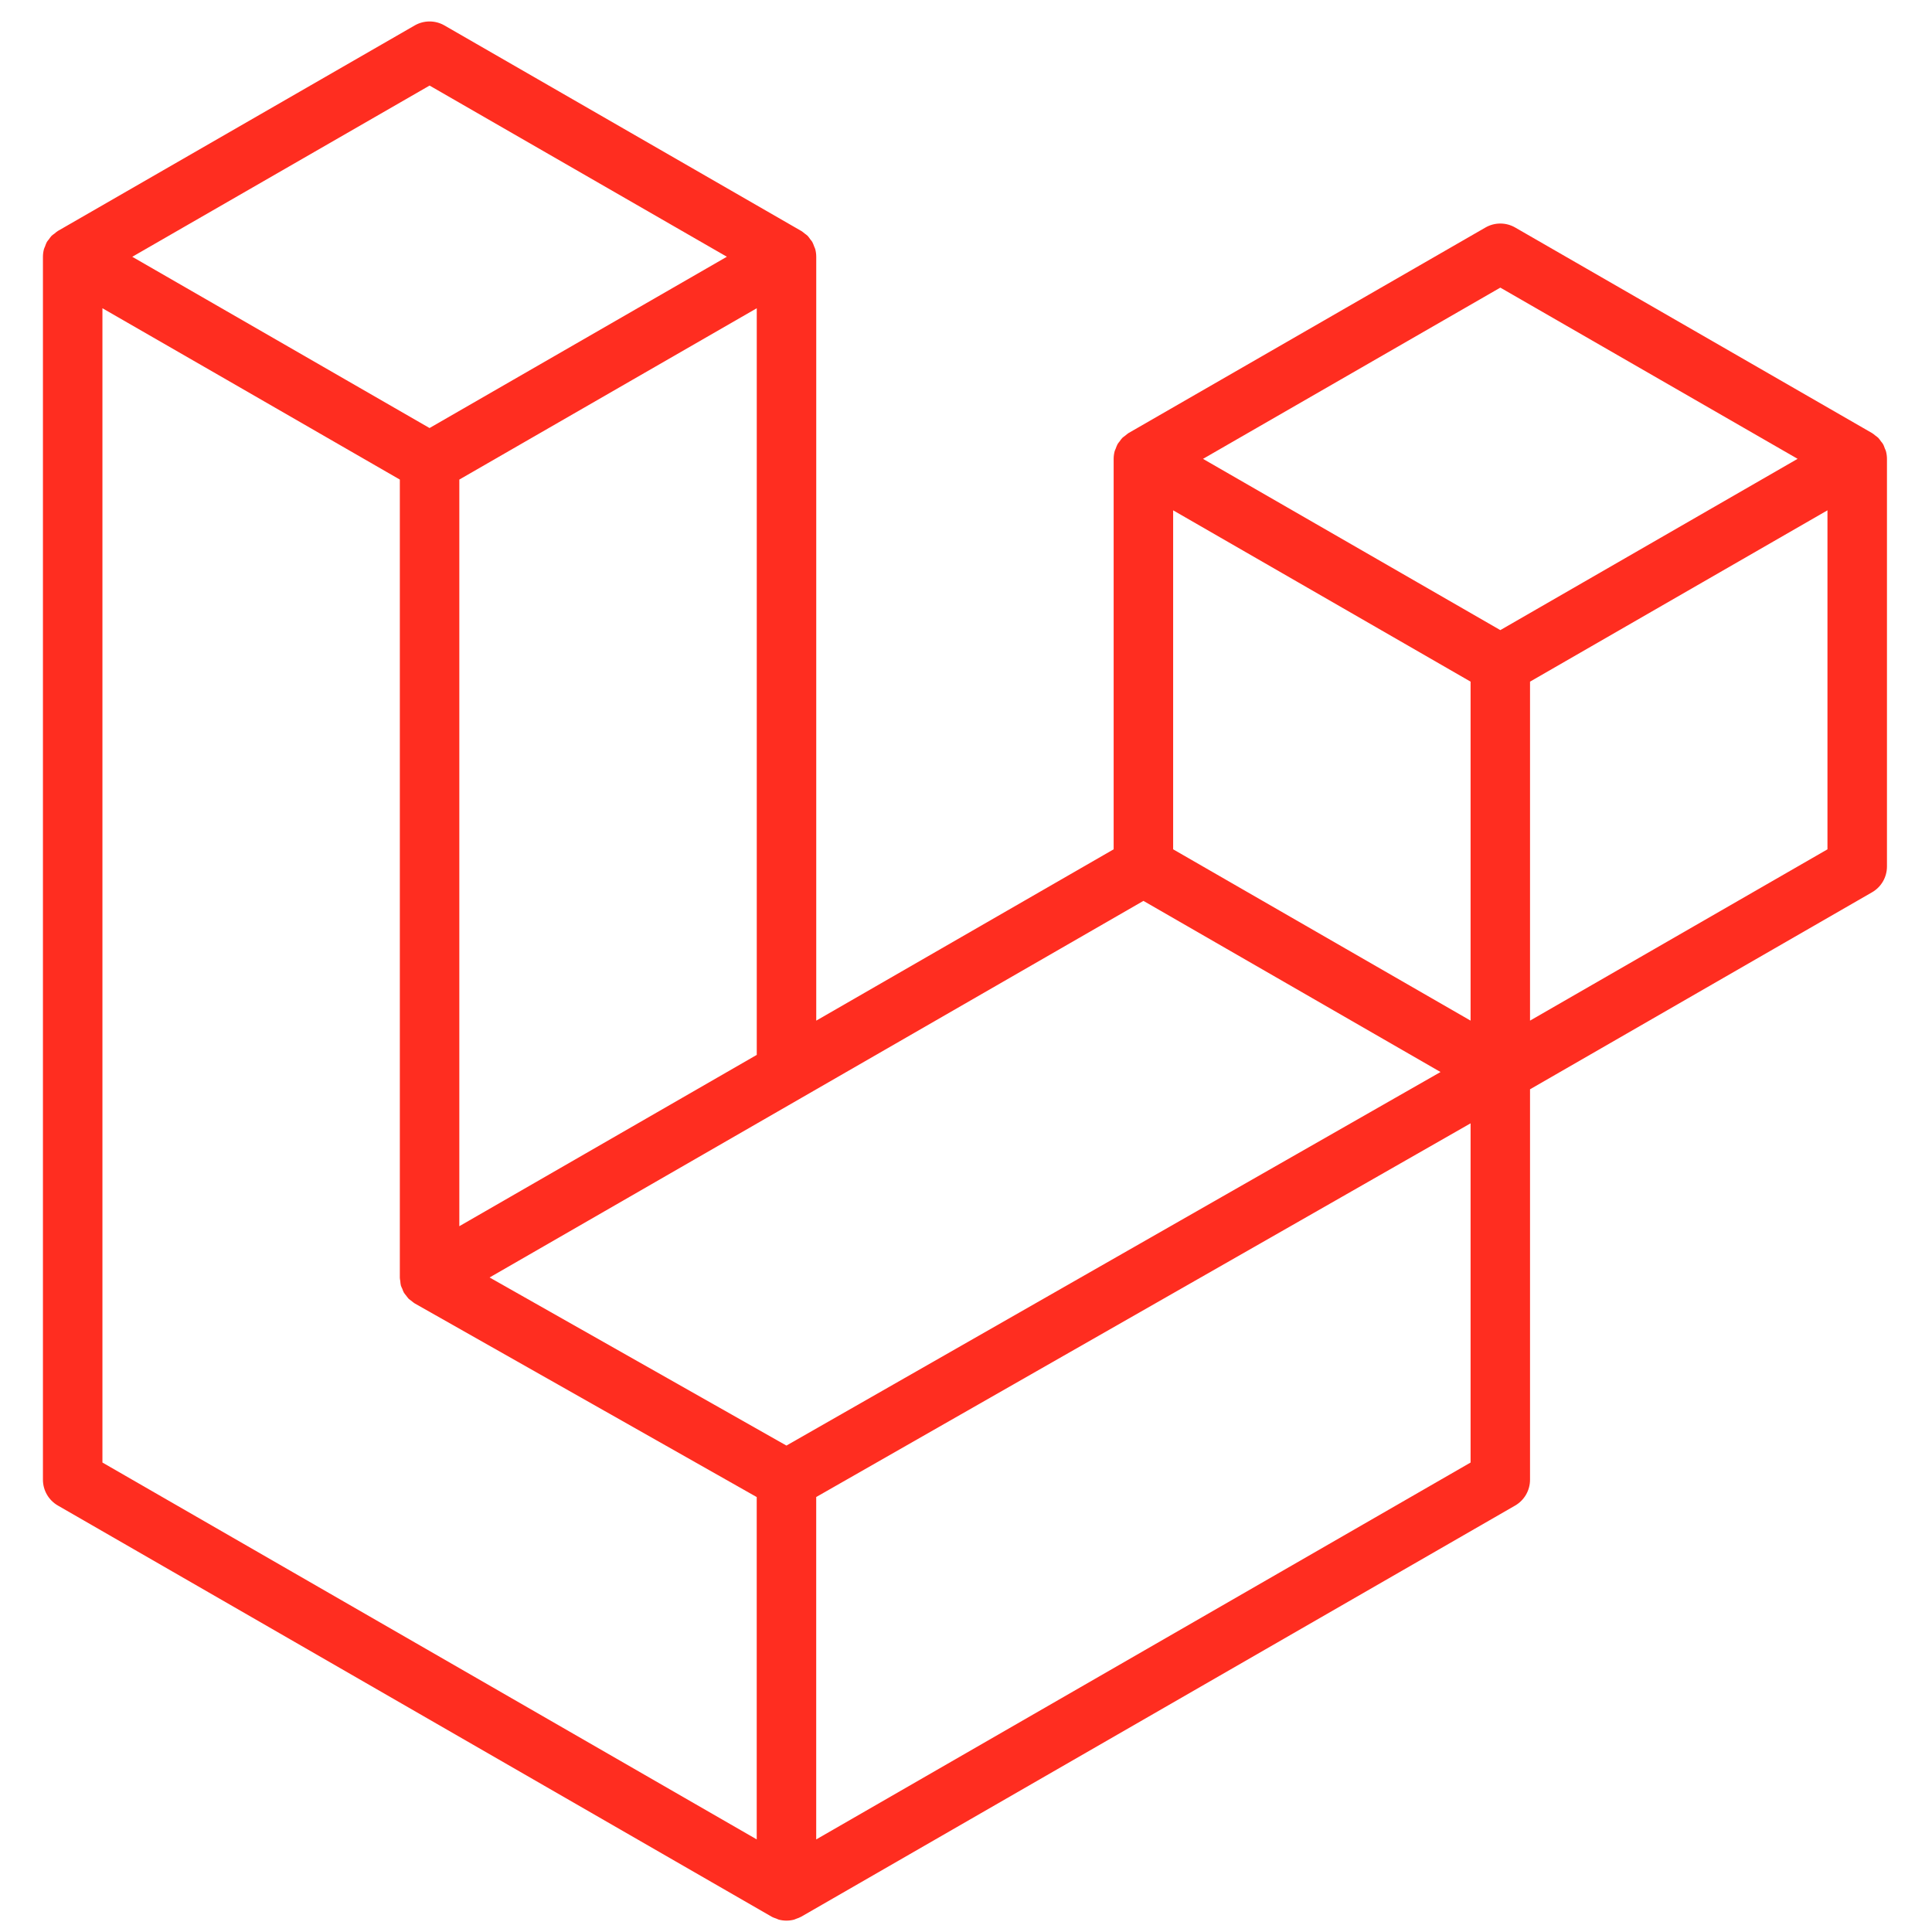
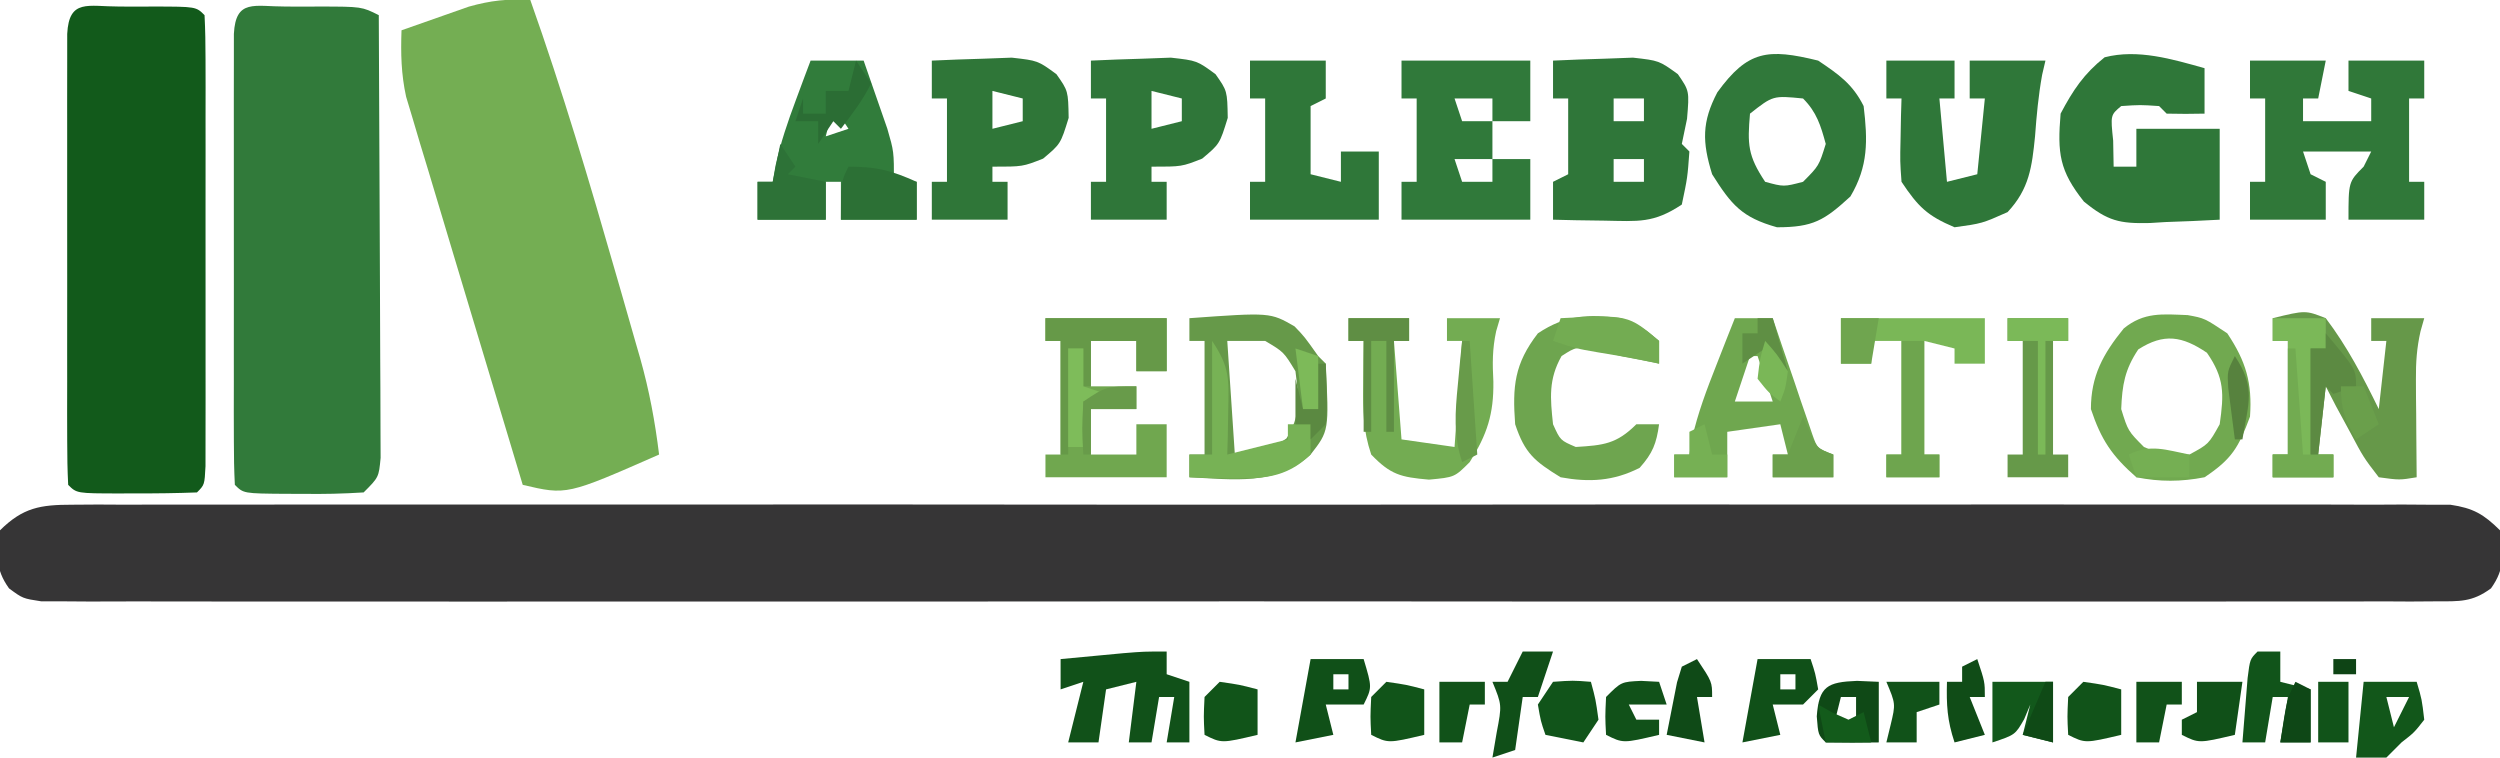
- <svg xmlns="http://www.w3.org/2000/svg" width="166" height="166" viewBox="0 0 166 166" fill="none">
-   <path fill-rule="evenodd" clip-rule="evenodd" d="M162.041 38.759C162.099 38.977 162.129 39.201 162.13 39.426V74.452C162.13 74.902 162.011 75.344 161.786 75.733C161.561 76.122 161.237 76.444 160.847 76.668L131.462 93.594V127.141C131.462 128.054 130.977 128.897 130.186 129.357L68.847 164.683C68.707 164.763 68.554 164.814 68.401 164.868C68.343 164.887 68.289 164.922 68.228 164.938C67.8 165.051 67.349 165.051 66.92 164.938C66.85 164.919 66.786 164.881 66.719 164.855C66.579 164.804 66.432 164.76 66.298 164.683L4.972 129.357C4.583 129.133 4.259 128.81 4.034 128.421C3.808 128.032 3.69 127.591 3.689 127.141L3.689 22.063C3.689 21.834 3.721 21.61 3.779 21.393C3.798 21.32 3.843 21.253 3.868 21.179C3.916 21.045 3.961 20.908 4.031 20.783C4.079 20.7 4.149 20.633 4.206 20.557C4.28 20.454 4.347 20.349 4.433 20.26C4.506 20.186 4.602 20.132 4.685 20.068C4.778 19.992 4.861 19.909 4.966 19.848L35.633 2.185C36.022 1.961 36.462 1.844 36.91 1.844C37.358 1.844 37.798 1.961 38.186 2.185L68.851 19.848H68.857C68.959 19.912 69.045 19.992 69.138 20.065C69.221 20.129 69.313 20.186 69.387 20.257C69.476 20.349 69.54 20.454 69.616 20.557C69.671 20.633 69.744 20.7 69.789 20.783C69.862 20.911 69.904 21.045 69.955 21.179C69.98 21.253 70.025 21.32 70.044 21.396C70.103 21.614 70.133 21.838 70.133 22.063V87.694L95.686 72.974V39.423C95.686 39.2 95.718 38.973 95.775 38.759C95.798 38.683 95.839 38.615 95.865 38.542C95.916 38.408 95.96 38.271 96.031 38.146C96.079 38.063 96.149 37.996 96.203 37.92C96.279 37.818 96.343 37.712 96.433 37.623C96.506 37.549 96.599 37.495 96.681 37.431C96.777 37.355 96.86 37.272 96.962 37.211L127.633 19.548C128.021 19.324 128.461 19.206 128.91 19.206C129.358 19.206 129.798 19.324 130.186 19.548L160.85 37.211C160.959 37.275 161.042 37.355 161.137 37.428C161.217 37.492 161.31 37.549 161.383 37.62C161.473 37.712 161.536 37.818 161.613 37.92C161.67 37.996 161.741 38.063 161.785 38.146C161.859 38.271 161.9 38.408 161.951 38.542C161.98 38.615 162.021 38.683 162.041 38.759ZM157.018 72.974V43.848L146.287 50.028L131.462 58.568V87.694L157.021 72.974H157.018ZM126.354 125.663V96.518L111.771 104.85L70.13 128.626V158.046L126.354 125.663ZM8.801 26.485V125.663L65.018 158.043V128.629L35.649 112L35.64 111.994L35.627 111.988C35.528 111.93 35.445 111.847 35.353 111.777C35.273 111.713 35.18 111.662 35.11 111.592L35.104 111.582C35.021 111.502 34.963 111.403 34.893 111.314C34.829 111.228 34.753 111.154 34.702 111.065L34.699 111.055C34.641 110.96 34.606 110.845 34.565 110.736C34.523 110.64 34.469 110.551 34.443 110.449C34.411 110.328 34.405 110.197 34.392 110.072C34.379 109.976 34.354 109.881 34.354 109.785V109.778V41.205L19.532 32.662L8.801 26.485ZM36.913 7.35L11.364 22.063L36.907 36.777L62.453 22.06L36.907 7.35H36.913ZM50.2 99.174L65.022 90.637V26.485L54.291 32.665L39.466 41.205V105.357L50.2 99.174ZM128.91 24.713L103.363 39.426L128.91 54.14L154.453 39.423L128.91 24.713ZM126.354 58.568L111.529 50.028L100.798 43.848V72.974L115.619 81.511L126.354 87.694V58.568ZM67.571 124.205L105.042 102.803L123.772 92.109L98.245 77.405L68.854 94.334L42.066 109.762L67.571 124.205Z" fill="#FF2D20" />
+ <svg xmlns="http://www.w3.org/2000/svg" version="1.1" width="330" height="100" viewBox="0 0 330 100" preserveAspectRatio="xMidYMid meet">
+   <path d="M0 0 C1.691 -0.012 1.691 -0.012 3.416 -0.024 C4.654 -0.017 5.893 -0.01 7.169 -0.003 C8.484 -0.008 9.8 -0.013 11.155 -0.018 C14.81 -0.03 18.464 -0.024 22.119 -0.015 C26.059 -0.008 29.999 -0.018 33.939 -0.027 C41.659 -0.04 49.378 -0.037 57.098 -0.028 C63.371 -0.022 69.644 -0.021 75.917 -0.024 C76.809 -0.024 77.7 -0.025 78.619 -0.025 C80.431 -0.026 82.243 -0.027 84.055 -0.028 C101.055 -0.037 118.054 -0.027 135.054 -0.011 C149.647 0.003 164.241 0 178.835 -0.014 C195.773 -0.03 212.71 -0.036 229.648 -0.027 C231.453 -0.026 233.259 -0.025 235.064 -0.024 C235.952 -0.023 236.84 -0.023 237.756 -0.023 C244.023 -0.02 250.29 -0.024 256.556 -0.031 C264.191 -0.04 271.826 -0.038 279.461 -0.022 C283.358 -0.014 287.255 -0.011 291.152 -0.02 C295.372 -0.031 299.592 -0.018 303.812 -0.003 C305.05 -0.01 306.289 -0.017 307.565 -0.024 C308.692 -0.016 309.819 -0.008 310.98 0 C311.955 0 312.929 0.001 313.933 0.001 C316.951 0.445 318.331 1.243 320.49 3.378 C320.944 6.49 321.171 8.425 319.302 11.041 C316.812 12.878 315.149 12.754 312.069 12.755 C310.37 12.767 310.37 12.767 308.637 12.779 C307.387 12.772 306.137 12.765 304.849 12.758 C303.512 12.762 302.176 12.767 300.839 12.773 C297.157 12.785 293.476 12.779 289.794 12.77 C285.827 12.763 281.859 12.773 277.892 12.782 C270.117 12.795 262.342 12.792 254.567 12.783 C248.25 12.777 241.933 12.776 235.615 12.779 C234.268 12.78 234.268 12.78 232.894 12.78 C231.07 12.781 229.246 12.782 227.422 12.783 C210.306 12.792 193.189 12.782 176.072 12.766 C161.375 12.752 146.677 12.755 131.979 12.769 C114.925 12.785 97.871 12.791 80.817 12.782 C79 12.781 77.182 12.78 75.365 12.779 C74.024 12.778 74.024 12.778 72.655 12.778 C66.343 12.775 60.031 12.779 53.719 12.786 C46.03 12.795 38.342 12.793 30.653 12.777 C26.728 12.769 22.802 12.766 18.877 12.776 C15.287 12.784 11.697 12.78 8.107 12.764 C6.186 12.759 4.265 12.768 2.344 12.779 C1.211 12.771 0.078 12.763 -1.089 12.755 C-2.07 12.755 -3.052 12.754 -4.063 12.754 C-6.51 12.378 -6.51 12.378 -8.321 11.041 C-10.19 8.425 -9.964 6.49 -9.51 3.378 C-6.47 0.372 -4.192 0.002 0 0 Z " fill="#363536" transform="translate(9.509811,66.62248)" />
+   <path d="M0 0 C1.119 0.006 1.119 0.006 2.26 0.012 C3.373 0.006 3.373 0.006 4.508 0 C10.069 0.01 10.069 0.01 12.322 1.137 C12.369 9.056 12.404 16.974 12.426 24.893 C12.436 28.57 12.451 32.247 12.473 35.924 C12.495 39.471 12.507 43.017 12.512 46.564 C12.516 47.919 12.523 49.274 12.534 50.628 C12.548 52.522 12.549 54.416 12.549 56.31 C12.554 57.389 12.558 58.468 12.563 59.58 C12.322 62.137 12.322 62.137 10.322 64.137 C7.595 64.308 4.983 64.369 2.26 64.324 C1.514 64.324 0.768 64.323 0 64.322 C-5.537 64.277 -5.537 64.277 -6.678 63.137 C-6.777 61.209 -6.806 59.278 -6.807 57.348 C-6.81 56.11 -6.813 54.872 -6.817 53.596 C-6.815 52.235 -6.813 50.873 -6.811 49.512 C-6.811 48.125 -6.812 46.739 -6.813 45.353 C-6.815 42.444 -6.813 39.536 -6.808 36.627 C-6.802 32.891 -6.806 29.155 -6.812 25.418 C-6.815 22.555 -6.814 19.691 -6.812 16.828 C-6.811 15.45 -6.812 14.072 -6.814 12.694 C-6.817 10.771 -6.812 8.849 -6.807 6.926 C-6.806 5.83 -6.806 4.733 -6.805 3.604 C-6.565 -1.052 -4.078 0.007 0 0 Z " fill="#317A3A" transform="translate(37.67773,0.8632812)" />
+   <path d="M0 0 C4.234 11.927 7.821 24.028 11.312 36.188 C11.537 36.963 11.761 37.738 11.992 38.537 C12.642 40.788 13.285 43.04 13.926 45.293 C14.12 45.965 14.315 46.638 14.515 47.331 C15.705 51.555 16.467 55.656 17 60 C4.801 65.367 4.801 65.367 -1 64 C-3.096 57.066 -5.183 50.129 -7.258 43.189 C-8.223 39.966 -9.19 36.744 -10.164 33.524 C-11.284 29.818 -12.393 26.108 -13.5 22.398 C-14.025 20.673 -14.025 20.673 -14.561 18.913 C-14.881 17.832 -15.201 16.752 -15.531 15.638 C-15.815 14.692 -16.1 13.746 -16.393 12.772 C-17.05 9.773 -17.106 7.061 -17 4 C-15.108 3.324 -13.211 2.659 -11.312 2 C-10.257 1.629 -9.201 1.258 -8.113 0.875 C-5.216 0.061 -2.983 -0.177 0 0 Z " fill="#74AE53" transform="translate(70,0)" />
+   <path d="M0 0 C1.125 0.006 1.125 0.006 2.273 0.012 C3.024 0.008 3.774 0.004 4.547 0 C10.147 0.01 10.147 0.01 11.273 1.137 C11.373 3.064 11.401 4.996 11.403 6.926 C11.406 8.164 11.409 9.402 11.412 10.677 C11.411 12.039 11.409 13.4 11.406 14.762 C11.407 16.148 11.408 17.534 11.409 18.92 C11.411 21.829 11.408 24.738 11.404 27.646 C11.398 31.383 11.401 35.119 11.407 38.855 C11.411 41.719 11.41 44.582 11.407 47.445 C11.407 48.823 11.407 50.201 11.41 51.579 C11.412 53.502 11.408 55.425 11.403 57.348 C11.402 58.444 11.401 59.54 11.4 60.669 C11.273 63.137 11.273 63.137 10.273 64.137 C7.596 64.237 4.95 64.276 2.273 64.262 C1.148 64.268 1.148 64.268 0 64.273 C-5.6 64.263 -5.6 64.263 -6.727 63.137 C-6.826 61.209 -6.855 59.278 -6.856 57.348 C-6.859 56.11 -6.862 54.872 -6.866 53.596 C-6.864 52.235 -6.862 50.873 -6.859 49.512 C-6.86 48.125 -6.861 46.739 -6.862 45.353 C-6.864 42.444 -6.862 39.536 -6.857 36.627 C-6.851 32.891 -6.855 29.155 -6.861 25.418 C-6.864 22.555 -6.863 19.691 -6.86 16.828 C-6.86 15.45 -6.861 14.072 -6.863 12.694 C-6.865 10.771 -6.861 8.849 -6.856 6.926 C-6.855 5.83 -6.854 4.733 -6.854 3.604 C-6.613 -1.07 -4.088 0.007 0 0 Z " fill="#125A1B" transform="translate(15.72656,0.8632812)" />
+   <path d="M0 0 C3.3 0 6.6 0 10 0 C9.67 1.65 9.34 3.3 9 5 C8.34 5 7.68 5 7 5 C7 5.99 7 6.98 7 8 C9.97 8 12.94 8 16 8 C16 7.01 16 6.02 16 5 C15.01 4.67 14.02 4.34 13 4 C13 2.68 13 1.36 13 0 C16.3 0 19.6 0 23 0 C23 1.65 23 3.3 23 5 C22.34 5 21.68 5 21 5 C21 8.63 21 12.26 21 16 C21.66 16 22.32 16 23 16 C23 17.65 23 19.3 23 21 C19.7 21 16.4 21 13 21 C13 16 13 16 15 14 C15.33 13.34 15.66 12.68 16 12 C13.03 12 10.06 12 7 12 C7.33 12.99 7.66 13.98 8 15 C8.66 15.33 9.32 15.66 10 16 C10 17.65 10 19.3 10 21 C6.7 21 3.4 21 0 21 C0 19.35 0 17.7 0 16 C0.66 16 1.32 16 2 16 C2 12.37 2 8.74 2 5 C1.34 5 0.68 5 0 5 C0 3.35 0 1.7 0 0 Z " fill="#307839" transform="translate(297,8)" />
+   <path d="M0 0 C0 1.98 0 3.96 0 6 C-1.666 6.043 -3.334 6.041 -5 6 C-5.33 5.67 -5.66 5.34 -6 5 C-8.5 4.833 -8.5 4.833 -11 5 C-12.416 6.184 -12.416 6.184 -12.062 9.562 C-12.042 10.697 -12.021 11.831 -12 13 C-11.01 13 -10.02 13 -9 13 C-9 11.35 -9 9.7 -9 8 C-5.37 8 -1.74 8 2 8 C2 11.96 2 15.92 2 20 C-0.398 20.136 -2.788 20.234 -5.188 20.312 C-6.198 20.375 -6.198 20.375 -7.229 20.439 C-11.218 20.537 -12.799 20.165 -15.926 17.605 C-19.165 13.537 -19.435 11.223 -19 6 C-17.369 2.912 -15.925 0.734 -13.188 -1.438 C-8.812 -2.563 -4.272 -1.196 0 0 Z " fill="#2F7739" transform="translate(291,9)" />
+   <path d="M0 0 C2.249 -0.108 4.499 -0.186 6.75 -0.25 C8.003 -0.296 9.256 -0.343 10.547 -0.391 C14 0 14 0 16.473 1.785 C18 4 18 4 17.688 7.688 C17.461 8.781 17.234 9.874 17 11 C17.33 11.33 17.66 11.66 18 12 C17.75 15.438 17.75 15.438 17 19 C13.263 21.491 11.255 21.207 6.812 21.125 C5.54 21.107 4.268 21.089 2.957 21.07 C1.981 21.047 1.005 21.024 0 21 C0 19.35 0 17.7 0 16 C0.66 15.67 1.32 15.34 2 15 C2 11.7 2 8.4 2 5 C1.34 5 0.68 5 0 5 C0 3.35 0 1.7 0 0 Z M8 5 C8 5.99 8 6.98 8 8 C9.32 8 10.64 8 12 8 C12 7.01 12 6.02 12 5 C10.68 5 9.36 5 8 5 Z M8 13 C8 13.99 8 14.98 8 16 C9.32 16 10.64 16 12 16 C12 15.01 12 14.02 12 13 C10.68 13 9.36 13 8 13 Z " fill="#2F7639" transform="translate(205,8)" />
+   <path d="M0 0 C5.61 0 11.22 0 17 0 C17 2.64 17 5.28 17 8 C15.35 8 13.7 8 12 8 C12 9.65 12 11.3 12 13 C13.65 13 15.3 13 17 13 C17 15.64 17 18.28 17 21 C11.39 21 5.78 21 0 21 C0 19.35 0 17.7 0 16 C0.66 16 1.32 16 2 16 C2 12.37 2 8.74 2 5 C1.34 5 0.68 5 0 5 C0 3.35 0 1.7 0 0 Z M7 5 C7.33 5.99 7.66 6.98 8 8 C9.32 8 10.64 8 12 8 C12 7.01 12 6.02 12 5 C10.35 5 8.7 5 7 5 Z M7 13 C7.33 13.99 7.66 14.98 8 16 C9.32 16 10.64 16 12 16 C12 15.01 12 14.02 12 13 C10.35 13 8.7 13 7 13 Z " fill="#30793A" transform="translate(185,8)" />
+   <path d="M0 0 C2.706 1.823 4.537 3.075 6 6 C6.544 10.539 6.623 13.954 4.25 17.938 C0.798 21.102 -0.668 22 -5.438 22 C-10.076 20.698 -11.453 19.045 -14 15 C-15.323 10.721 -15.359 8.102 -13.312 4.188 C-9.29 -1.357 -6.656 -1.635 0 0 Z M-9 7 C-9.345 11.053 -9.302 12.548 -7 16 C-4.543 16.667 -4.543 16.667 -2 16 C0.098 13.893 0.098 13.893 1 11 C0.337 8.57 -0.201 6.799 -2 5 C-5.961 4.609 -5.961 4.609 -9 7 Z " fill="#30783A" transform="translate(240,8)" />
+   <path d="M0 0 C2.97 0 5.94 0 9 0 C9 1.65 9 3.3 9 5 C8.34 5 7.68 5 7 5 C7.33 8.63 7.66 12.26 8 16 C9.32 15.67 10.64 15.34 12 15 C12.33 11.7 12.66 8.4 13 5 C12.34 5 11.68 5 11 5 C11 3.35 11 1.7 11 0 C14.3 0 17.6 0 21 0 C20.783 0.928 20.783 0.928 20.562 1.875 C20.069 4.616 19.828 7.228 19.625 10 C19.217 14.033 18.867 16.942 16 20 C12.625 21.5 12.625 21.5 9 22 C5.391 20.476 4.189 19.284 2 16 C1.805 13.301 1.805 13.301 1.875 10.312 C1.893 9.319 1.911 8.325 1.93 7.301 C1.953 6.542 1.976 5.782 2 5 C1.34 5 0.68 5 0 5 C0 3.35 0 1.7 0 0 Z " fill="#2F7739" transform="translate(249,8)" />
+   <path d="M0 0 C2.31 0 4.62 0 7 0 C7.674 1.914 8.339 3.831 9 5.75 C9.371 6.817 9.742 7.885 10.125 8.984 C11 12 11 12 11 16 C11.99 16 12.98 16 14 16 C14 17.65 14 19.3 14 21 C10.7 21 7.4 21 4 21 C4 19.35 4 17.7 4 16 C3.34 16 2.68 16 2 16 C2 17.65 2 19.3 2 21 C-0.97 21 -3.94 21 -7 21 C-7 19.35 -7 17.7 -7 16 C-6.34 16 -5.68 16 -5 16 C-4.878 15.295 -4.755 14.59 -4.629 13.863 C-3.966 10.845 -3.018 8.081 -1.938 5.188 C-1.575 4.212 -1.213 3.236 -0.84 2.23 C-0.424 1.126 -0.424 1.126 0 0 Z M3 6 C2.67 7.32 2.34 8.64 2 10 C2.99 9.67 3.98 9.34 5 9 C4.34 8.01 3.68 7.02 3 6 Z " fill="#317C3B" transform="translate(107,8)" />
+   <path d="M0 0 C2.249 -0.108 4.499 -0.186 6.75 -0.25 C8.003 -0.296 9.256 -0.343 10.547 -0.391 C14 0 14 0 16.449 1.793 C18 4 18 4 18.062 7.562 C17 11 17 11 14.688 12.938 C12 14 12 14 8 14 C8 14.66 8 15.32 8 16 C8.66 16 9.32 16 10 16 C10 17.65 10 19.3 10 21 C6.7 21 3.4 21 0 21 C0 19.35 0 17.7 0 16 C0.66 16 1.32 16 2 16 C2 12.37 2 8.74 2 5 C1.34 5 0.68 5 0 5 C0 3.35 0 1.7 0 0 Z M8 4 C8 5.65 8 7.3 8 9 C9.32 8.67 10.64 8.34 12 8 C12 7.01 12 6.02 12 5 C10.68 4.67 9.36 4.34 8 4 Z " fill="#2F7639" transform="translate(144,8)" />
+   <path d="M0 0 C2.249 -0.108 4.499 -0.186 6.75 -0.25 C8.003 -0.296 9.256 -0.343 10.547 -0.391 C14 0 14 0 16.449 1.793 C18 4 18 4 18.062 7.562 C17 11 17 11 14.688 12.938 C12 14 12 14 8 14 C8 14.66 8 15.32 8 16 C8.66 16 9.32 16 10 16 C10 17.65 10 19.3 10 21 C6.7 21 3.4 21 0 21 C0 19.35 0 17.7 0 16 C0.66 16 1.32 16 2 16 C2 12.37 2 8.74 2 5 C1.34 5 0.68 5 0 5 C0 3.35 0 1.7 0 0 Z M8 4 C8 5.65 8 7.3 8 9 C9.32 8.67 10.64 8.34 12 8 C12 7.01 12 6.02 12 5 C10.68 4.67 9.36 4.34 8 4 Z " fill="#2F7638" transform="translate(123,8)" />
+   <path d="M0 0 C4.316 -1.057 4.316 -1.057 7 0 C9.837 3.746 11.937 7.787 14 12 C14.33 9.03 14.66 6.06 15 3 C14.34 3 13.68 3 13 3 C13 2.01 13 1.02 13 0 C15.31 0 17.62 0 20 0 C19.837 0.575 19.674 1.15 19.506 1.743 C19.01 3.957 18.885 5.847 18.902 8.109 C18.907 9.241 18.907 9.241 18.912 10.395 C18.92 11.172 18.929 11.949 18.938 12.75 C18.942 13.543 18.947 14.336 18.951 15.152 C18.963 17.102 18.981 19.051 19 21 C16.738 21.375 16.738 21.375 14 21 C11.98 18.375 11.98 18.375 10.188 15 C9.583 13.886 8.978 12.773 8.355 11.625 C7.685 10.326 7.685 10.326 7 9 C6.67 11.97 6.34 14.94 6 18 C6.66 18 7.32 18 8 18 C8 18.99 8 19.98 8 21 C5.36 21 2.72 21 0 21 C0 20.01 0 19.02 0 18 C0.66 18 1.32 18 2 18 C2 13.05 2 8.1 2 3 C1.34 3 0.68 3 0 3 C0 2.01 0 1.02 0 0 Z " fill="#669849" transform="translate(300,42)" />
+   <path d="M0 0 C3.3 0 6.6 0 10 0 C10 1.65 10 3.3 10 5 C9.01 5.495 9.01 5.495 8 6 C8 8.97 8 11.94 8 15 C9.32 15.33 10.64 15.66 12 16 C12 14.68 12 13.36 12 12 C13.65 12 15.3 12 17 12 C17 14.97 17 17.94 17 21 C11.39 21 5.78 21 0 21 C0 19.35 0 17.7 0 16 C0.66 16 1.32 16 2 16 C2 12.37 2 8.74 2 5 C1.34 5 0.68 5 0 5 C0 3.35 0 1.7 0 0 Z " fill="#2F7739" transform="translate(165,8)" />
+   <path d="M0 0 C5.28 0 10.56 0 16 0 C16 2.31 16 4.62 16 7 C14.68 7 13.36 7 12 7 C12 5.68 12 4.36 12 3 C10.02 3 8.04 3 6 3 C6 4.98 6 6.96 6 9 C7.98 9 9.96 9 12 9 C12 9.99 12 10.98 12 12 C10.02 12 8.04 12 6 12 C6 13.98 6 15.96 6 18 C7.98 18 9.96 18 12 18 C12 16.68 12 15.36 12 14 C13.32 14 14.64 14 16 14 C16 16.31 16 18.62 16 21 C10.72 21 5.44 21 0 21 C0 20.01 0 19.02 0 18 C0.66 18 1.32 18 2 18 C2 13.05 2 8.1 2 3 C1.34 3 0.68 3 0 3 C0 2.01 0 1.02 0 0 Z " fill="#70A74F" transform="translate(138,42)" />
+   <path d="M0 0 C10.668 -0.766 10.668 -0.766 13.875 1.078 C15.188 2.438 15.188 2.438 17 5 C17.33 5.33 17.66 5.66 18 6 C18.436 14.868 18.436 14.868 16 18 C11.397 22.158 5.82 21.275 0 21 C0 20.01 0 19.02 0 18 C0.66 18 1.32 18 2 18 C2 13.05 2 8.1 2 3 C1.34 3 0.68 3 0 3 C0 2.01 0 1.02 0 0 Z M5 3 C5.33 7.95 5.66 12.9 6 18 C10.627 17.378 10.627 17.378 12.812 15.875 C14.73 12.848 14.428 10.485 14 7 C12.457 4.457 12.457 4.457 10 3 C8.35 3 6.7 3 5 3 Z " fill="#669949" transform="translate(157,42)" />
+   <path d="M0 0 C2.227 0.406 2.227 0.406 5.227 2.406 C7.7 6.116 8.54 8.961 8.227 13.406 C6.724 17.464 5.845 18.994 2.227 21.406 C-0.863 22.008 -3.686 22.024 -6.773 21.406 C-9.998 18.585 -11.424 16.453 -12.773 12.406 C-12.773 8.029 -11.166 5.121 -8.438 1.762 C-5.758 -0.421 -3.34 -0.131 0 0 Z M-6.523 4.531 C-8.304 7.202 -8.645 9.207 -8.773 12.406 C-7.871 15.299 -7.871 15.299 -5.773 17.406 C-2.876 18.653 -2.876 18.653 0.227 18.406 C2.767 17.033 2.767 17.033 4.227 14.406 C4.799 10.396 4.869 8.334 2.539 4.969 C-0.717 2.769 -3.134 2.352 -6.523 4.531 Z " fill="#71A950" transform="translate(288.7734,41.59375)" />
+   <path d="M0 0 C1.65 0 3.3 0 5 0 C5.41 1.216 5.82 2.431 6.242 3.684 C6.786 5.268 7.33 6.853 7.875 8.438 C8.144 9.24 8.414 10.042 8.691 10.869 C8.956 11.633 9.22 12.397 9.492 13.184 C9.854 14.244 9.854 14.244 10.222 15.326 C10.882 17.2 10.882 17.2 13 18 C13 18.99 13 19.98 13 21 C10.36 21 7.72 21 5 21 C5 20.01 5 19.02 5 18 C5.66 18 6.32 18 7 18 C6.67 16.68 6.34 15.36 6 14 C3.69 14.33 1.38 14.66 -1 15 C-1 16.98 -1 18.96 -1 21 C-3.31 21 -5.62 21 -8 21 C-8 20.01 -8 19.02 -8 18 C-7.34 18 -6.68 18 -6 18 C-5.832 16.973 -5.832 16.973 -5.66 15.926 C-4.892 12.523 -3.716 9.433 -2.438 6.188 C-1.755 4.445 -1.755 4.445 -1.059 2.668 C-0.709 1.788 -0.36 0.907 0 0 Z M2 5 C1.34 6.98 0.68 8.96 0 11 C1.65 11 3.3 11 5 11 C4.34 9.02 3.68 7.04 3 5 C2.67 5 2.34 5 2 5 Z " fill="#6FA74F" transform="translate(229,42)" />
+   <path d="M0 0 C2.64 0 5.28 0 8 0 C8 0.99 8 1.98 8 3 C7.34 3 6.68 3 6 3 C6.33 7.29 6.66 11.58 7 16 C9.31 16.33 11.62 16.66 14 17 C14.33 12.38 14.66 7.76 15 3 C14.34 3 13.68 3 13 3 C13 2.01 13 1.02 13 0 C15.31 0 17.62 0 20 0 C19.832 0.57 19.665 1.14 19.492 1.727 C18.984 4.073 18.999 5.985 19.125 8.375 C19.181 12.629 18.313 15.353 16 19 C14 21 14 21 10.625 21.312 C6.885 20.99 5.559 20.657 3 18 C1.905 14.715 1.9 12.263 1.938 8.812 C1.947 7.726 1.956 6.639 1.965 5.52 C1.976 4.688 1.988 3.857 2 3 C1.34 3 0.68 3 0 3 C0 2.01 0 1.02 0 0 Z " fill="#73AC52" transform="translate(178,42)" />
+   <path d="M0 0 C3 1.312 3 1.312 5 3 C5 3.99 5 4.98 5 6 C4.299 5.856 3.598 5.711 2.875 5.562 C1.926 5.377 0.978 5.191 0 5 C-1.031 4.753 -2.062 4.505 -3.125 4.25 C-5.928 3.743 -5.928 3.743 -7.875 5 C-9.612 8.088 -9.371 10.533 -9 14 C-8.039 16.129 -8.039 16.129 -6 17 C-2.353 16.777 -0.616 16.616 2 14 C2.99 14 3.98 14 5 14 C4.65 16.539 4.16 17.821 2.438 19.75 C-1.021 21.524 -4.238 21.687 -8 21 C-11.443 18.876 -12.716 17.851 -14 14 C-14.371 8.996 -14.099 6.017 -11 2 C-7.292 -0.472 -4.299 -0.552 0 0 Z " fill="#6EA54F" transform="translate(214,42)" />
+   <path d="M0 0 C6.27 0 12.54 0 19 0 C19 1.98 19 3.96 19 6 C17.68 6 16.36 6 15 6 C15 5.34 15 4.68 15 4 C13.68 3.67 12.36 3.34 11 3 C11 7.95 11 12.9 11 18 C11.66 18 12.32 18 13 18 C13 18.99 13 19.98 13 21 C10.69 21 8.38 21 6 21 C6 20.01 6 19.02 6 18 C6.66 18 7.32 18 8 18 C8 13.05 8 8.1 8 3 C6.68 3 5.36 3 4 3 C4 3.99 4 4.98 4 6 C2.68 6 1.36 6 0 6 C0 4.02 0 2.04 0 0 Z " fill="#7AB757" transform="translate(243,42)" />
+   <path d="M0 0 C0 0.99 0 1.98 0 3 C0.99 3.33 1.98 3.66 3 4 C3 6.64 3 9.28 3 12 C2.01 12 1.02 12 0 12 C0.33 10.02 0.66 8.04 1 6 C0.34 6 -0.32 6 -1 6 C-1.33 7.98 -1.66 9.96 -2 12 C-2.99 12 -3.98 12 -5 12 C-4.67 9.36 -4.34 6.72 -4 4 C-5.32 4.33 -6.64 4.66 -8 5 C-8.33 7.31 -8.66 9.62 -9 12 C-10.32 12 -11.64 12 -13 12 C-12.34 9.36 -11.68 6.72 -11 4 C-11.99 4.33 -12.98 4.66 -14 5 C-14 3.68 -14 2.36 -14 1 C-12.229 0.832 -10.458 0.665 -8.688 0.5 C-7.701 0.407 -6.715 0.314 -5.699 0.219 C-3 0 -3 0 0 0 Z " fill="#115119" transform="translate(154,86)" />
+   <path d="M0 0 C2.64 0 5.28 0 8 0 C8 0.99 8 1.98 8 3 C7.34 3 6.68 3 6 3 C6 7.95 6 12.9 6 18 C6.66 18 7.32 18 8 18 C8 18.99 8 19.98 8 21 C5.36 21 2.72 21 0 21 C0 20.01 0 19.02 0 18 C0.66 18 1.32 18 2 18 C2 13.05 2 8.1 2 3 C1.34 3 0.68 3 0 3 C0 2.01 0 1.02 0 0 Z " fill="#669949" transform="translate(265,42)" />
+   <path d="M0 0 C2.31 0 4.62 0 7 0 C7 1.32 7 2.64 7 4 C6.34 4 5.68 4 5 4 C5 8.62 5 13.24 5 18 C5.99 18 6.98 18 8 18 C8 18.99 8 19.98 8 21 C5.36 21 2.72 21 0 21 C0 20.01 0 19.02 0 18 C0.66 18 1.32 18 2 18 C2 13.05 2 8.1 2 3 C1.34 3 0.68 3 0 3 C0 2.01 0 1.02 0 0 Z " fill="#7BB858" transform="translate(300,42)" />
+   <path d="M0 0 C5.28 0 10.56 0 16 0 C16 2.31 16 4.62 16 7 C14.68 7 13.36 7 12 7 C12 5.68 12 4.36 12 3 C10.02 3 8.04 3 6 3 C6 4.98 6 6.96 6 9 C5.67 9 5.34 9 5 9 C5 7.35 5 5.7 5 4 C4.34 4 3.68 4 3 4 C3 8.62 3 13.24 3 18 C2.67 18 2.34 18 2 18 C2 13.05 2 8.1 2 3 C1.34 3 0.68 3 0 3 C0 2.01 0 1.02 0 0 Z " fill="#669948" transform="translate(138,42)" />
+   <path d="M0 0 C2.351 3.527 2.214 5.029 2.125 9.188 C2.107 10.274 2.089 11.361 2.07 12.48 C2.036 13.728 2.036 13.728 2 15 C4.64 14.34 7.28 13.68 10 13 C10 12.34 10 11.68 10 11 C10.99 11 11.98 11 13 11 C13 12.32 13 13.64 13 15 C9.7 18.186 6.561 18.182 2.188 18.188 C0.458 18.14 -1.272 18.082 -3 18 C-3 17.01 -3 16.02 -3 15 C-2.01 15 -1.02 15 0 15 C0 10.05 0 5.1 0 0 Z " fill="#77B255" transform="translate(160,45)" />
+   <path d="M0 0 C0.99 0 1.98 0 3 0 C3 1.32 3 2.64 3 4 C4.32 4.33 5.64 4.66 7 5 C7 7.31 7 9.62 7 12 C5.68 12 4.36 12 3 12 C3.33 10.02 3.66 8.04 4 6 C3.34 6 2.68 6 2 6 C1.67 7.98 1.34 9.96 1 12 C0.01 12 -0.98 12 -2 12 C-1.86 10.187 -1.713 8.375 -1.562 6.562 C-1.481 5.553 -1.4 4.544 -1.316 3.504 C-1 1 -1 1 0 0 Z " fill="#11541A" transform="translate(298,86)" />
+   <path d="M0 0 C2.31 0 4.62 0 7 0 C7.625 1.875 7.625 1.875 8 4 C7.34 4.66 6.68 5.32 6 6 C4.68 6 3.36 6 2 6 C2.33 7.32 2.66 8.64 3 10 C1.35 10.33 -0.3 10.66 -2 11 C-1.34 7.37 -0.68 3.74 0 0 Z M3 2 C3 2.66 3 3.32 3 4 C3.66 4 4.32 4 5 4 C5 3.34 5 2.68 5 2 C4.34 2 3.68 2 3 2 Z " fill="#105018" transform="translate(232,87)" />
+   <path d="M0 0 C2.31 0 4.62 0 7 0 C8.125 3.75 8.125 3.75 7 6 C5.35 6 3.7 6 2 6 C2.33 7.32 2.66 8.64 3 10 C1.35 10.33 -0.3 10.66 -2 11 C-1.34 7.37 -0.68 3.74 0 0 Z M3 2 C3 2.66 3 3.32 3 4 C3.66 4 4.32 4 5 4 C5 3.34 5 2.68 5 2 C4.34 2 3.68 2 3 2 Z " fill="#105018" transform="translate(173,87)" />
+   <path d="M0 0 C3.796 0 5.629 0.502 9 2 C9 3.65 9 5.3 9 7 C5.7 7 2.4 7 -1 7 C-1 2 -1 2 0 0 Z " fill="#2C7035" transform="translate(112,22)" />
+   <path d="M0 0 C2.31 0 4.62 0 7 0 C7.688 2.312 7.688 2.312 8 5 C6.688 6.688 6.688 6.688 5 8 C4.34 8.66 3.68 9.32 3 10 C1.68 10 0.36 10 -1 10 C-0.67 6.7 -0.34 3.4 0 0 Z M3 2 C3.33 3.32 3.66 4.64 4 6 C4.66 4.68 5.32 3.36 6 2 C5.01 2 4.02 2 3 2 Z " fill="#12571A" transform="translate(312,90)" />
+   <path d="M0 0 C0.66 0.99 1.32 1.98 2 3 C1.67 3.33 1.34 3.66 1 4 C2.65 4.33 4.3 4.66 6 5 C6 6.65 6 8.3 6 10 C3.03 10 0.06 10 -3 10 C-3 8.35 -3 6.7 -3 5 C-2.34 5 -1.68 5 -1 5 C-0.67 3.35 -0.34 1.7 0 0 Z " fill="#2D7237" transform="translate(103,19)" />
+   <path d="M0 0 C0.99 0 1.98 0 3 0 C3 4.95 3 9.9 3 15 C3.66 15 4.32 15 5 15 C5 15.99 5 16.98 5 18 C2.69 18 0.38 18 -2 18 C-2 17.01 -2 16.02 -2 15 C-1.34 15 -0.68 15 0 15 C0 10.05 0 5.1 0 0 Z " fill="#6EA54E" transform="translate(251,45)" />
+   <path d="M0 0 C2.625 -0.188 2.625 -0.188 5 0 C5.625 2.312 5.625 2.312 6 5 C5.01 6.485 5.01 6.485 4 8 C2.35 7.67 0.7 7.34 -1 7 C-1.625 5.188 -1.625 5.188 -2 3 C-1.34 2.01 -0.68 1.02 0 0 Z " fill="#11541A" transform="translate(205,90)" />
+   <path d="M0 0 C2.625 0.375 2.625 0.375 5 1 C5 3 5 5 5 7 C0.25 8.125 0.25 8.125 -2 7 C-2.125 4.625 -2.125 4.625 -2 2 C-1.34 1.34 -0.68 0.68 0 0 Z " fill="#115419" transform="translate(183,90)" />
+   <path d="M0 0 C2.625 0.375 2.625 0.375 5 1 C5 3 5 5 5 7 C0.25 8.125 0.25 8.125 -2 7 C-2.125 4.625 -2.125 4.625 -2 2 C-1.34 1.34 -0.68 0.68 0 0 Z " fill="#115419" transform="translate(161,90)" />
+   <path d="M0 0 C2.64 0 5.28 0 8 0 C8 2.64 8 5.28 8 8 C6.68 7.67 5.36 7.34 4 7 C4.33 5.68 4.66 4.36 5 3 C4.732 3.639 4.464 4.279 4.188 4.938 C3 7 3 7 0 8 C0 5.36 0 2.72 0 0 Z " fill="#12581B" transform="translate(263,90)" />
+   <path d="M0 0 C0.949 0.041 1.897 0.083 2.875 0.125 C2.875 2.765 2.875 5.405 2.875 8.125 C0.542 8.167 -1.792 8.166 -4.125 8.125 C-5.125 7.125 -5.125 7.125 -5.312 4.688 C-5.021 0.705 -3.902 0.156 0 0 Z M-2.125 2.125 C-2.455 3.445 -2.785 4.765 -3.125 6.125 C-2.135 5.795 -1.145 5.465 -0.125 5.125 C-0.125 4.135 -0.125 3.145 -0.125 2.125 C-0.785 2.125 -1.445 2.125 -2.125 2.125 Z " fill="#0F4916" transform="translate(245.125,89.875)" />
+   <path d="M0 0 C1.32 0 2.64 0 4 0 C3.34 1.98 2.68 3.96 2 6 C1.34 6 0.68 6 0 6 C-0.33 8.31 -0.66 10.62 -1 13 C-1.99 13.33 -2.98 13.66 -4 14 C-3.814 12.907 -3.629 11.814 -3.438 10.688 C-2.742 7.064 -2.742 7.064 -4 4 C-3.34 4 -2.68 4 -2 4 C-1.34 2.68 -0.68 1.36 0 0 Z " fill="#104F18" transform="translate(201,86)" />
+   <path d="M0 0 C8.908 -0.453 8.908 -0.453 13 3 C13 3.99 13 4.98 13 6 C12.299 5.856 11.598 5.711 10.875 5.562 C8.882 5.173 6.881 4.821 4.875 4.5 C2 4 2 4 -1 3 C-0.67 2.01 -0.34 1.02 0 0 Z " fill="#73AC52" transform="translate(206,42)" />
+   <path d="M0 0 C2.64 0 5.28 0 8 0 C8 0.99 8 1.98 8 3 C7.34 3 6.68 3 6 3 C6 6.96 6 10.92 6 15 C5.67 15 5.34 15 5 15 C5 11.04 5 7.08 5 3 C4.34 3 3.68 3 3 3 C3 6.96 3 10.92 3 15 C2.67 15 2.34 15 2 15 C2 11.04 2 7.08 2 3 C1.34 3 0.68 3 0 3 C0 2.01 0 1.02 0 0 Z " fill="#5F8E44" transform="translate(178,42)" />
+   <path d="M0 0 C2.625 0.375 2.625 0.375 5 1 C5 3 5 5 5 7 C0.25 8.125 0.25 8.125 -2 7 C-2.125 4.625 -2.125 4.625 -2 2 C-1.34 1.34 -0.68 0.68 0 0 Z " fill="#115319" transform="translate(275,90)" />
+   <path d="M0 0 C1.98 0 3.96 0 6 0 C5.67 2.31 5.34 4.62 5 7 C0.25 8.125 0.25 8.125 -2 7 C-2 6.34 -2 5.68 -2 5 C-1.34 4.67 -0.68 4.34 0 4 C0 2.68 0 1.36 0 0 Z " fill="#105018" transform="translate(290,90)" />
+   <path d="M0 0 C0.33 0 0.66 0 1 0 C1.33 4.62 1.66 9.24 2 14 C3.32 14 4.64 14 6 14 C6 14.99 6 15.98 6 17 C3.36 17 0.72 17 -2 17 C-2 16.01 -2 15.02 -2 14 C-1.34 14 -0.68 14 0 14 C0 9.38 0 4.76 0 0 Z " fill="#72AB51" transform="translate(302,46)" />
+   <path d="M0 0 C2.64 0 5.28 0 8 0 C8 0.99 8 1.98 8 3 C7.01 3 6.02 3 5 3 C5 7.95 5 12.9 5 18 C4.67 18 4.34 18 4 18 C4 13.05 4 8.1 4 3 C2.68 3 1.36 3 0 3 C0 2.01 0 1.02 0 0 Z " fill="#7BB958" transform="translate(265,42)" />
+   <path d="M0 0 C0.784 0.041 1.567 0.083 2.375 0.125 C2.705 1.115 3.035 2.105 3.375 3.125 C1.725 3.125 0.075 3.125 -1.625 3.125 C-1.295 3.785 -0.965 4.445 -0.625 5.125 C0.365 5.125 1.355 5.125 2.375 5.125 C2.375 5.785 2.375 6.445 2.375 7.125 C-2.375 8.25 -2.375 8.25 -4.625 7.125 C-4.75 4.75 -4.75 4.75 -4.625 2.125 C-2.625 0.125 -2.625 0.125 0 0 Z " fill="#115119" transform="translate(216.625,89.875)" />
+   <path d="M0 0 C2 3 2 3 2 5 C1.34 5 0.68 5 0 5 C0.33 6.98 0.66 8.96 1 11 C-0.65 10.67 -2.3 10.34 -4 10 C-3.719 8.519 -3.425 7.04 -3.125 5.562 C-2.963 4.739 -2.8 3.915 -2.633 3.066 C-2.424 2.384 -2.215 1.703 -2 1 C-1.34 0.67 -0.68 0.34 0 0 Z " fill="#0F4A17" transform="translate(224,87)" />
+   <path d="M0 0 C4 4.75 4 4.75 4 7 C3.01 7.33 2.02 7.66 1 8 C0.67 7.67 0.34 7.34 0 7 C-0.33 9.97 -0.66 12.94 -1 16 C-1.33 16 -1.66 16 -2 16 C-2 11.38 -2 6.76 -2 2 C-1.34 2 -0.68 2 0 2 C0 1.34 0 0.68 0 0 Z " fill="#5C8A42" transform="translate(307,44)" />
+   <path d="M0 0 C1 3 1 3 1 5 C0.34 5 -0.32 5 -1 5 C-0.34 6.65 0.32 8.3 1 10 C-0.32 10.33 -1.64 10.66 -3 11 C-3.976 8.072 -4.082 6.044 -4 3 C-3.34 3 -2.68 3 -2 3 C-2 2.34 -2 1.68 -2 1 C-1.34 0.67 -0.68 0.34 0 0 Z " fill="#104C17" transform="translate(261,87)" />
+   <path d="M0 0 C2.31 0 4.62 0 7 0 C7 0.99 7 1.98 7 3 C6.01 3.33 5.02 3.66 4 4 C4 5.32 4 6.64 4 8 C2.68 8 1.36 8 0 8 C0.186 7.237 0.371 6.474 0.562 5.688 C1.228 2.91 1.228 2.91 0 0 Z " fill="#115219" transform="translate(249,90)" />
+   <path d="M0 0 C0.289 0.639 0.578 1.279 0.875 1.938 C1.828 4.152 1.828 4.152 4 5 C4 5.99 4 6.98 4 8 C1.36 8 -1.28 8 -4 8 C-4 7.01 -4 6.02 -4 5 C-3.34 5 -2.68 5 -2 5 C-1.34 3.35 -0.68 1.7 0 0 Z " fill="#6BA04C" transform="translate(238,55)" />
+   <path d="M0 0 C1.98 0 3.96 0 6 0 C6 0.99 6 1.98 6 3 C5.34 3 4.68 3 4 3 C3.67 4.65 3.34 6.3 3 8 C2.01 8 1.02 8 0 8 C0 5.36 0 2.72 0 0 Z " fill="#115219" transform="translate(190,90)" />
+   <path d="M0 0 C1.98 0 3.96 0 6 0 C6 0.99 6 1.98 6 3 C5.34 3 4.68 3 4 3 C3.67 4.65 3.34 6.3 3 8 C2.01 8 1.02 8 0 8 C0 5.36 0 2.72 0 0 Z " fill="#115219" transform="translate(282,90)" />
+   <path d="M0 0 C0.33 1.32 0.66 2.64 1 4 C1.66 4 2.32 4 3 4 C3 4.99 3 5.98 3 7 C0.69 7 -1.62 7 -4 7 C-4 6.01 -4 5.02 -4 4 C-3.34 4 -2.68 4 -2 4 C-2 3.01 -2 2.02 -2 1 C-1.34 0.67 -0.68 0.34 0 0 Z " fill="#76B054" transform="translate(225,56)" />
+   <path d="M0 0 C0.66 0 1.32 0 2 0 C2 1.65 2 3.3 2 5 C2.99 5.33 3.98 5.66 5 6 C4.01 6.33 3.02 6.66 2 7 C2 8.98 2 10.96 2 13 C1.34 13 0.68 13 0 13 C0 8.71 0 4.42 0 0 Z " fill="#7EBC5A" transform="translate(141,46)" />
+   <path d="M0 0 C0.66 0.99 1.32 1.98 2 3 C0.891 5.217 -0.494 7.036 -2 9 C-2.33 8.67 -2.66 8.34 -3 8 C-3.99 9.485 -3.99 9.485 -5 11 C-5 10.01 -5 9.02 -5 8 C-5.99 8 -6.98 8 -8 8 C-7.67 7.01 -7.34 6.02 -7 5 C-7 5.66 -7 6.32 -7 7 C-6.01 7 -5.02 7 -4 7 C-4 6.01 -4 5.02 -4 4 C-3.01 4 -2.02 4 -1 4 C-0.67 2.68 -0.34 1.36 0 0 Z " fill="#2B6D34" transform="translate(113,8)" />
+   <path d="M0 0 C1.32 0 2.64 0 4 0 C4 2.64 4 5.28 4 8 C2.68 8 1.36 8 0 8 C0 5.36 0 2.72 0 0 Z " fill="#115319" transform="translate(306,90)" />
+   <path d="M0 0 C0 0.99 0 1.98 0 3 C-2.31 3 -4.62 3 -7 3 C-7.33 2.01 -7.66 1.02 -8 0 C-5.138 -1.431 -3.066 -0.6 0 0 Z " fill="#75AF53" transform="translate(289,60)" />
+   <path d="M0 0 C1.65 0 3.3 0 5 0 C4.67 1.98 4.34 3.96 4 6 C2.68 6 1.36 6 0 6 C0 4.02 0 2.04 0 0 Z " fill="#6FA54F" transform="translate(243,42)" />
+   <path d="M0 0 C0.66 0.33 1.32 0.66 2 1 C2 3.31 2 5.62 2 8 C0.68 8 -0.64 8 -2 8 C-1.125 2.25 -1.125 2.25 0 0 Z " fill="#0E4716" transform="translate(303,90)" />
+   <path d="M0 0 C0 0.99 0 1.98 0 3 C-1.98 3 -3.96 3 -6 3 C-6 4.98 -6 6.96 -6 9 C-6.33 9 -6.66 9 -7 9 C-7.188 5.625 -7.188 5.625 -7 2 C-4 0 -4 0 0 0 Z " fill="#689B4A" transform="translate(150,51)" />
+   <path d="M0 0 C0.619 0.351 1.238 0.701 1.875 1.062 C2.576 1.372 3.277 1.681 4 2 C4.66 1.67 5.32 1.34 6 1 C6.33 2.32 6.66 3.64 7 5 C5.02 5 3.04 5 1 5 C0.67 3.35 0.34 1.7 0 0 Z " fill="#135B1B" transform="translate(240,93)" />
+   <path d="M0 0 C0.33 0 0.66 0 1 0 C1.33 4.95 1.66 9.9 2 15 C1.01 15.495 1.01 15.495 0 16 C-1.163 12.45 -0.924 9.442 -0.562 5.75 C-0.461 4.672 -0.359 3.595 -0.254 2.484 C-0.17 1.665 -0.086 0.845 0 0 Z " fill="#689B4A" transform="translate(193,45)" />
+   <path d="M0 0 C0.33 0 0.66 0 1 0 C1.195 6.055 1.195 6.055 1 8 C0.34 8.66 -0.32 9.32 -1 10 C-1 9.34 -1 8.68 -1 8 C-1.66 8 -2.32 8 -3 8 C-3 6.02 -3 4.04 -3 2 C-2.67 3.32 -2.34 4.64 -2 6 C-1.34 6 -0.68 6 0 6 C0 4.02 0 2.04 0 0 Z " fill="#5B8941" transform="translate(174,48)" />
+   <path d="M0 0 C0.66 0 1.32 0 2 0 C2.66 2.31 3.32 4.62 4 7 C3.01 6.01 2.02 5.02 1 4 C0.01 4.66 -0.98 5.32 -2 6 C-2 4.68 -2 3.36 -2 2 C-1.34 2 -0.68 2 0 2 C0 1.34 0 0.68 0 0 Z " fill="#5F8F44" transform="translate(232,42)" />
+   <path d="M0 0 C0.99 0 1.98 0 3 0 C3.66 1.65 4.32 3.3 5 5 C4.01 5.66 3.02 6.32 2 7 C0.539 4.353 0 3.106 0 0 Z " fill="#6A9F4B" transform="translate(309,51)" />
+   <path d="M0 0 C1.562 1.75 1.562 1.75 3 4 C2.688 6.25 2.688 6.25 2 8 C0.438 6.812 0.438 6.812 -1 5 C-0.688 2.312 -0.688 2.312 0 0 Z " fill="#7AB757" transform="translate(233,45)" />
+   <path d="M0 0 C2.786 4.18 1.796 6.147 1 11 C0.67 11 0.34 11 0 11 C-0.195 9.543 -0.381 8.084 -0.562 6.625 C-0.667 5.813 -0.771 5.001 -0.879 4.164 C-1 2 -1 2 0 0 Z " fill="#57823E" transform="translate(295,47)" />
+   <path d="M0 0 C0.99 0.33 1.98 0.66 3 1 C3 3.31 3 5.62 3 8 C2.34 8 1.68 8 1 8 C0.67 5.36 0.34 2.72 0 0 Z " fill="#7DBA59" transform="translate(171,46)" />
+   <path d="M0 0 C0.33 0 0.66 0 1 0 C1 2.64 1 5.28 1 8 C-0.32 7.67 -1.64 7.34 -3 7 C-2.01 4.69 -1.02 2.38 0 0 Z " fill="#0F4A16" transform="translate(270,90)" />
+   <path d="M0 0 C0.99 0 1.98 0 3 0 C3 0.66 3 1.32 3 2 C2.01 2 1.02 2 0 2 C0 1.34 0 0.68 0 0 Z " fill="#0E4415" transform="translate(308,87)" />
</svg>
